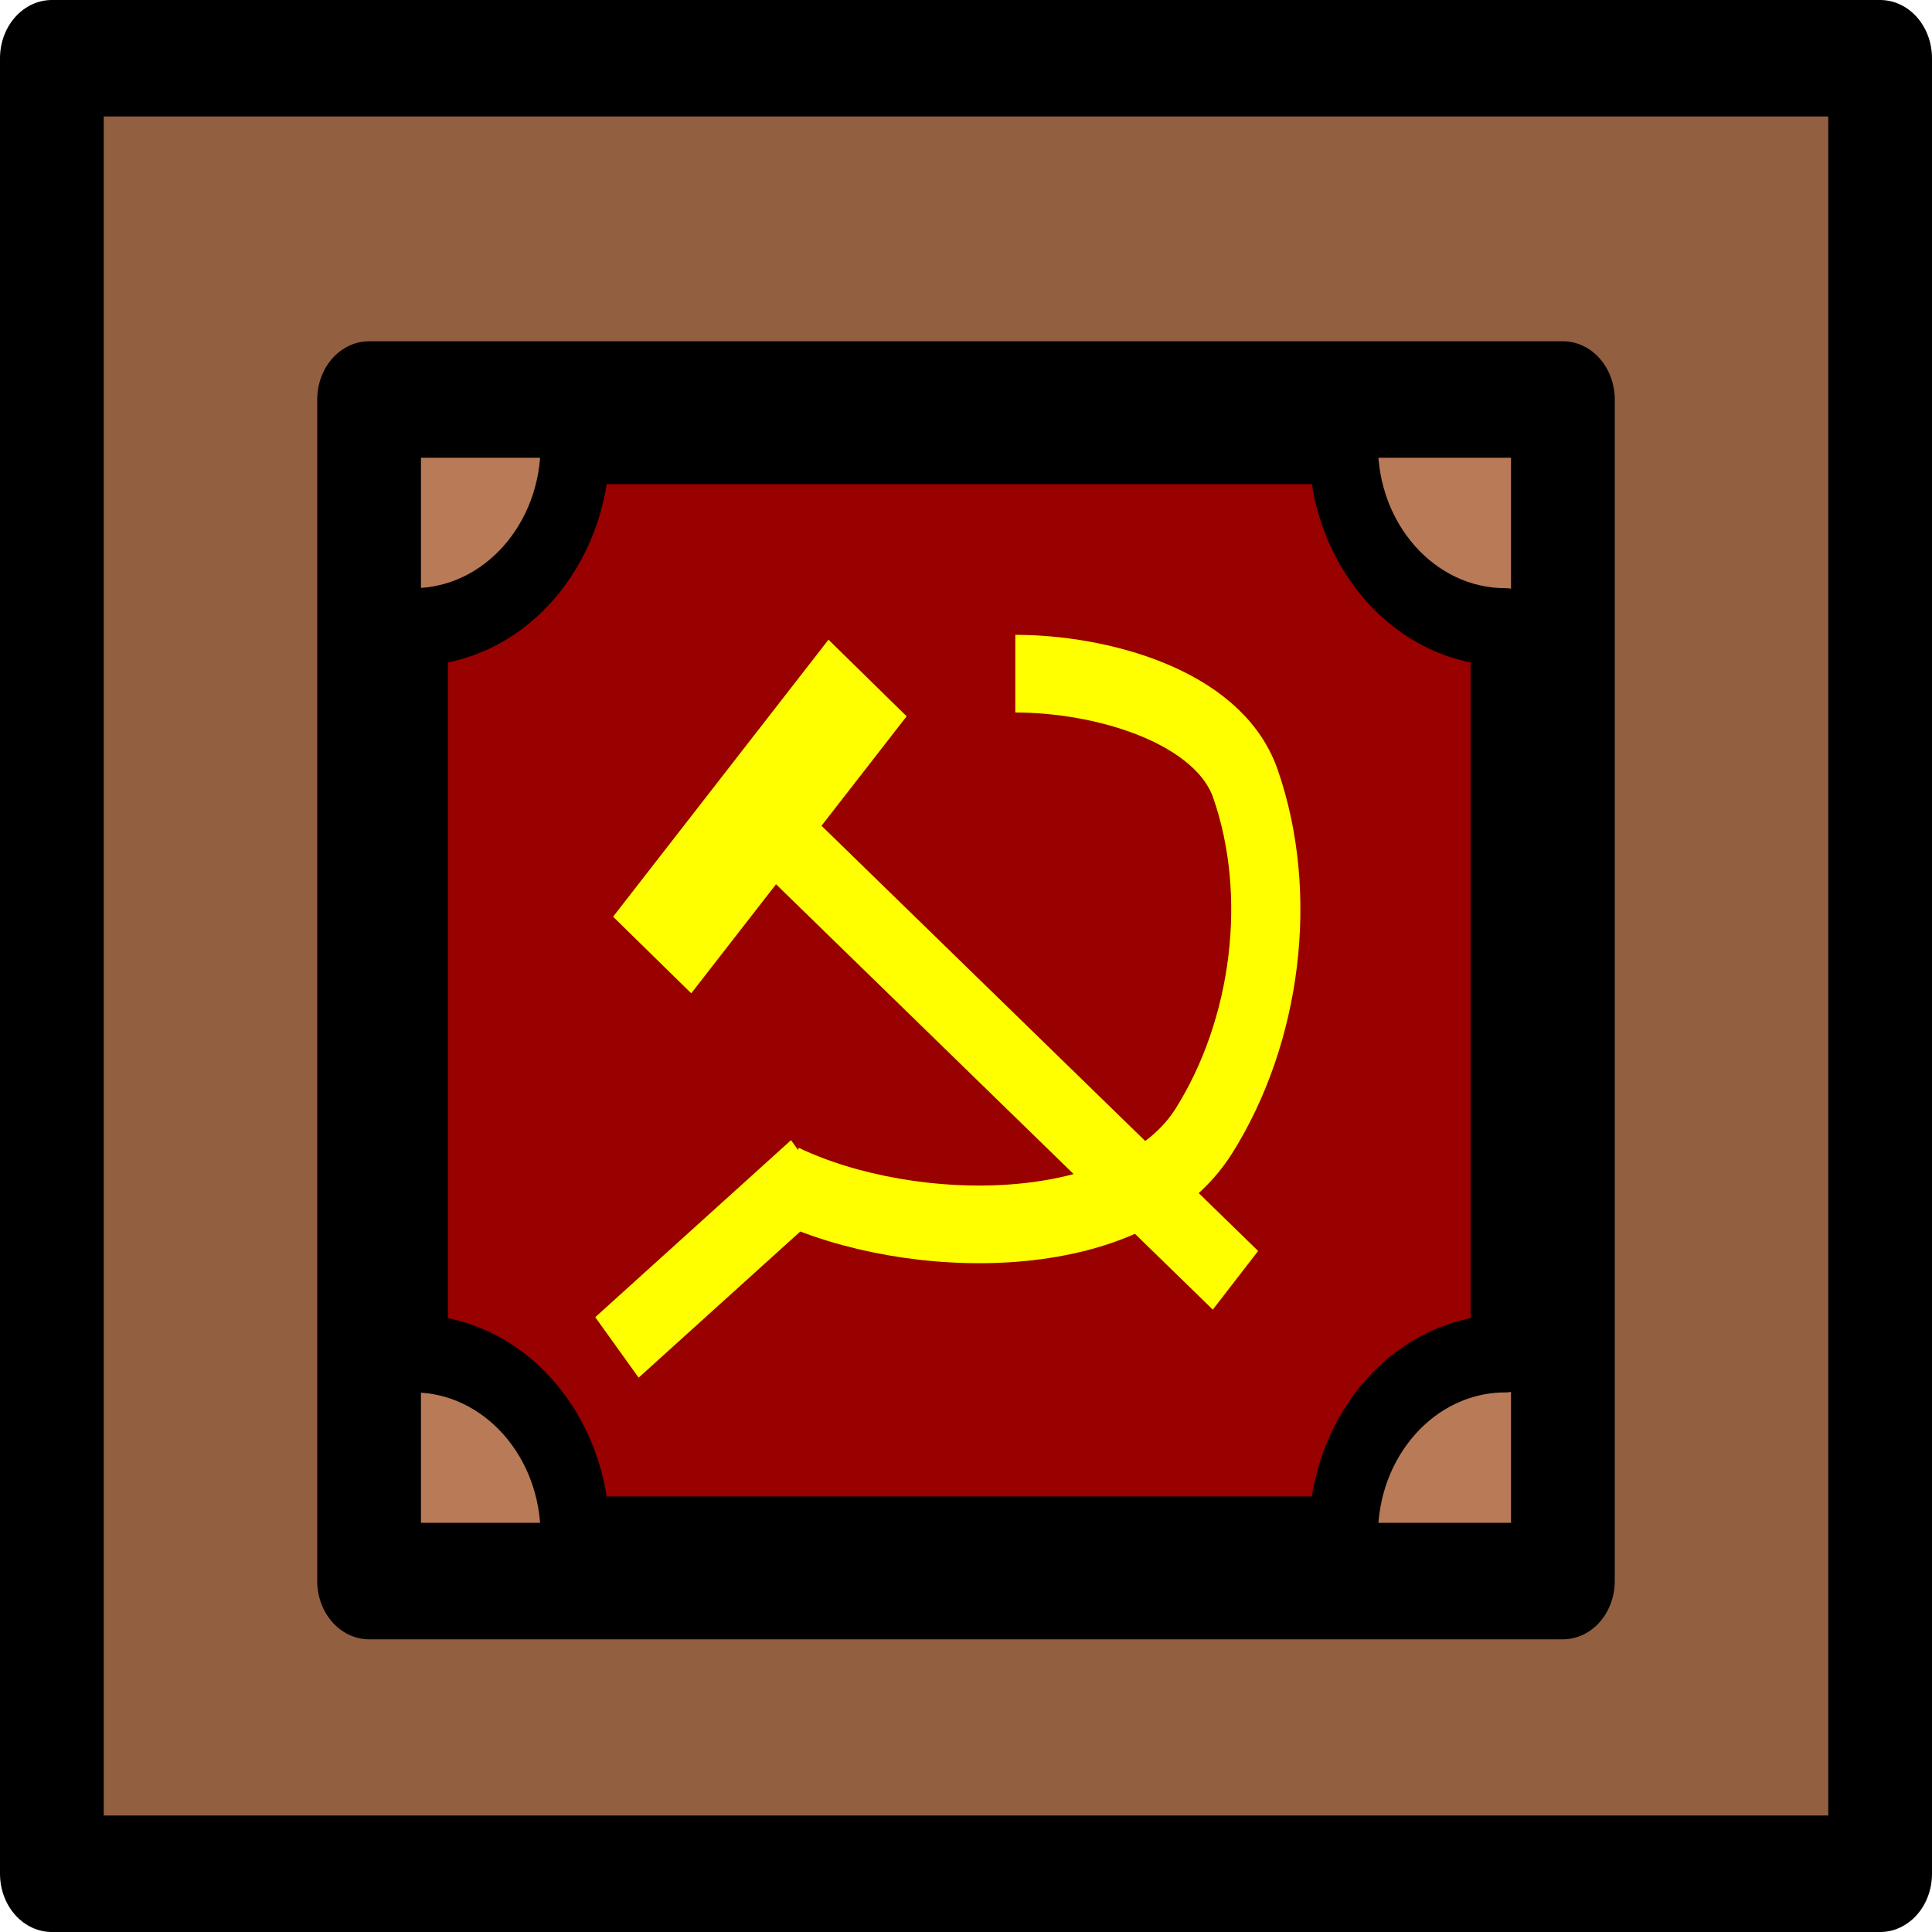
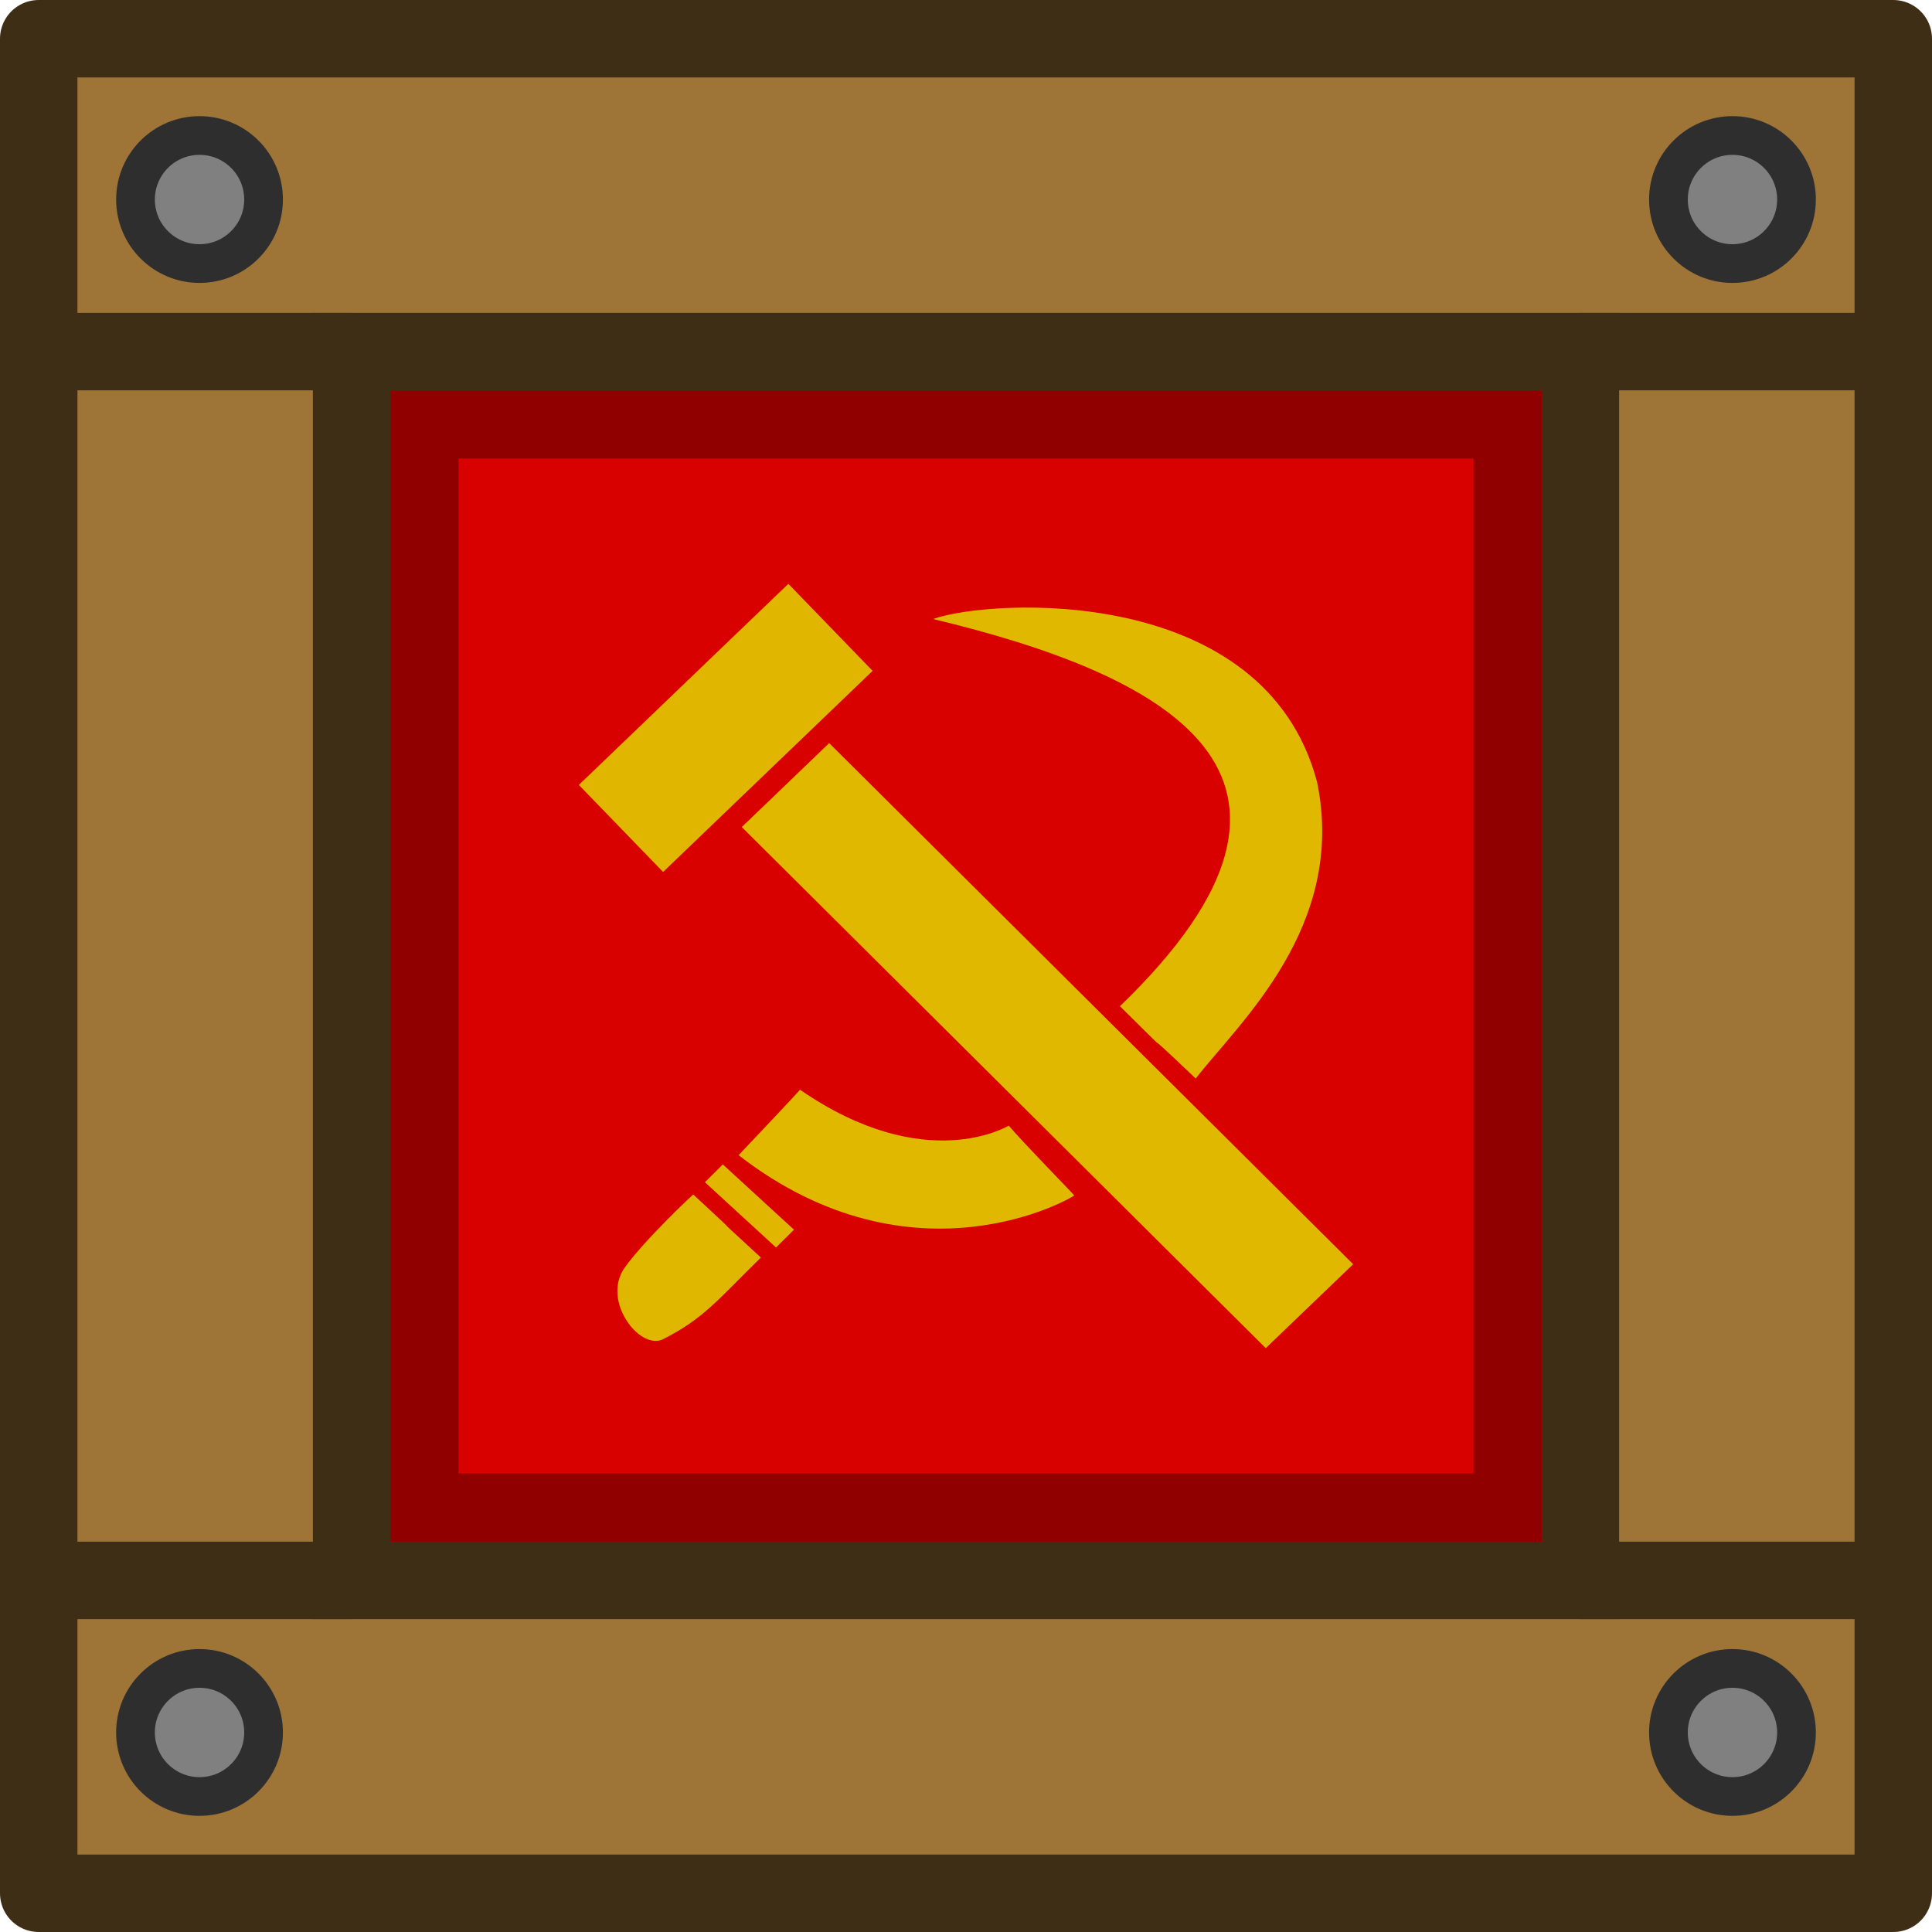
- <svg xmlns="http://www.w3.org/2000/svg" version="1.1" viewBox="0 0 450 450" fill="none" stroke="none" stroke-linecap="square" stroke-miterlimit="10" id="svg6834" width="450" height="450">
-   <defs id="defs6838" />
-   <clipPath id="p.0">
-     <path d="M 0,0 H 960 V 720 H 0 Z" clip-rule="nonzero" id="path6772" />
-   </clipPath>
-   <g clip-path="url(#p.0)" id="g6832" transform="matrix(1.006871,0,0,1.130519,-497.3576,-30.45872)">
-     <path fill="#935f41" d="M 505.963,38.942 H 928.892 V 412.99 H 505.963 Z" fill-rule="evenodd" id="path6791" />
-     <path stroke="#000000" stroke-width="24" stroke-linejoin="round" stroke-linecap="butt" d="M 505.963,38.942 H 928.892 V 412.99 H 505.963 Z" fill-rule="evenodd" id="path6793" />
-     <path fill="#b97a57" d="M 579.348,109.253 H 855.506 V 352.686 H 579.348 Z" fill-rule="evenodd" id="path6795" />
-     <path stroke="#000000" stroke-width="24" stroke-linejoin="round" stroke-linecap="butt" d="M 579.348,109.253 H 855.506 V 352.686 H 579.348 Z" fill-rule="evenodd" id="path6797" />
-     <path fill="#990000" d="m 589.585,156.116 v 0 c 20.671,0 37.429,-16.757 37.429,-37.429 h 177.71 v 0 c 0,20.671 16.757,37.429 37.429,37.429 v 149.71 c -20.671,0 -37.429,16.757 -37.429,37.429 H 627.014 c 0,-20.671 -16.757,-37.429 -37.429,-37.429 z" fill-rule="evenodd" id="path6812" />
-     <path stroke="#000000" stroke-width="16" stroke-linejoin="round" stroke-linecap="butt" d="m 589.585,156.116 v 0 c 20.671,0 37.429,-16.757 37.429,-37.429 h 177.71 v 0 c 0,20.671 16.757,37.429 37.429,37.429 v 149.71 c -20.671,0 -37.429,16.757 -37.429,37.429 H 627.014 c 0,-20.671 -16.757,-37.429 -37.429,-37.429 z" fill-rule="evenodd" id="path6814" />
-     <path fill="#000000" fill-opacity="0" d="m 636.68,304.549 45.291,-36.472" fill-rule="evenodd" id="path6816" />
-     <path stroke="#ffff00" stroke-width="16" stroke-linejoin="round" stroke-linecap="butt" d="m 636.68,304.549 45.291,-36.472" fill-rule="evenodd" id="path6818" />
-     <path fill="#000000" fill-opacity="0" d="m 675.622,270.793 c 29.126,12.392 80.1,12.892 96.854,-10.869 14.513,-20.582 18.501,-48.775 9.58,-71.546 -6.272,-16.01 -33.384,-22.643 -53.217,-22.643" fill-rule="evenodd" id="path6820" />
-     <path stroke="#ffff00" stroke-width="16" stroke-linejoin="round" stroke-linecap="butt" d="m 675.622,270.793 c 29.126,12.392 80.1,12.892 96.854,-10.869 14.513,-20.582 18.501,-48.775 9.58,-71.546 -6.272,-16.01 -33.384,-22.643 -53.217,-22.643" fill-rule="evenodd" id="path6822" />
-     <path fill="#000000" fill-opacity="0" d="m 677.433,201.963 102.331,88.756" fill-rule="evenodd" id="path6824" />
-     <path stroke="#ffff00" stroke-width="16" stroke-linejoin="round" stroke-linecap="butt" d="m 677.433,201.963 102.331,88.756" fill-rule="evenodd" id="path6826" />
-     <path fill="#000000" fill-opacity="0" d="m 644.829,223.698 49.827,-57.071" fill-rule="evenodd" id="path6828" />
-     <path stroke="#ffff00" stroke-width="24" stroke-linejoin="round" stroke-linecap="butt" d="m 644.829,223.698 49.827,-57.071" fill-rule="evenodd" id="path6830" />
+ <svg xmlns="http://www.w3.org/2000/svg" width="24.952mm" height="24.952mm" viewBox="0 0 24.952 24.952" version="1.1" id="svg5">
+   <defs id="defs2">
+     <clipPath clipPathUnits="userSpaceOnUse" id="clipPath4110">
+       <rect style="display:block;fill:none;fill-opacity:1;stroke:#3a2d13;stroke-width:1.03;stroke-linecap:butt;stroke-linejoin:miter;stroke-miterlimit:4;stroke-dasharray:none;stroke-opacity:1" id="rect4112" width="15.87" height="15.87" x="4.515" y="4.515" />
+     </clipPath>
+     <filter style="color-interpolation-filters:sRGB;" id="filter2260" x="-0.058" y="-0.425" width="1.133" height="1.975">
+       <feFlood flood-opacity="0.498" flood-color="rgb(0,0,0)" result="flood" id="feFlood2250" />
+       <feComposite in="flood" in2="SourceGraphic" operator="in" result="composite1" id="feComposite2252" />
+       <feGaussianBlur in="composite1" stdDeviation="0.5" result="blur" id="feGaussianBlur2254" />
+       <feOffset dx="0.5" dy="0.5" result="offset" id="feOffset2256" />
+       <feComposite in="SourceGraphic" in2="offset" operator="over" result="composite2" id="feComposite2258" />
+     </filter>
+   </defs>
+   <g id="layer1">
+     <circle style="fill:#6e460b;fill-opacity:0;stroke:#31220c;stroke-width:0;stroke-dasharray:none;stroke-opacity:1;paint-order:fill markers stroke" id="path22979" cx="23.758" cy="114.932" r="4.469" />
+     <rect style="fill:#d90000;fill-opacity:1;stroke:none;stroke-width:0.798;stroke-linecap:butt;stroke-linejoin:miter;stroke-miterlimit:4;stroke-dasharray:none;stroke-opacity:1" id="rect4220" width="16.9" height="16.9" x="4" y="4" />
+     <path id="rect938" style="fill:#9e7437;stroke-width:0;stroke-linecap:round" d="M 0.5,0.5 V 24.452 H 24.452 V 0.5 Z M 4.541,4.541 H 20.411 V 20.411 H 4.541 Z" />
+     <rect style="fill:none;fill-opacity:1;stroke:none;stroke-width:1;stroke-linecap:butt;stroke-linejoin:bevel;stroke-miterlimit:4;stroke-dasharray:none;stroke-opacity:1" id="rect2620" width="16.9" height="16.9" x="4" y="4" />
+     <circle style="fill:#808080;fill-opacity:1;stroke:#2e2e2e;stroke-width:0.5;stroke-linecap:round;stroke-linejoin:round;stroke-opacity:1" id="path851" cx="2.577" cy="2.577" r="0.827" />
+     <circle style="fill:#808080;fill-opacity:1;stroke:#2e2e2e;stroke-width:0.5;stroke-linecap:round;stroke-linejoin:round;stroke-opacity:1" id="path851-3" cx="22.375" cy="2.577" r="0.827" />
+     <circle style="fill:#808080;fill-opacity:1;stroke:#2e2e2e;stroke-width:0.5;stroke-linecap:round;stroke-linejoin:round;stroke-opacity:1" id="path851-6" cx="2.577" cy="22.375" r="0.827" />
+     <circle style="fill:#808080;fill-opacity:1;stroke:#2e2e2e;stroke-width:0.5;stroke-linecap:round;stroke-linejoin:round;stroke-opacity:1" id="path851-7" cx="22.375" cy="22.375" r="0.827" />
+     <rect style="fill:none;fill-opacity:1;stroke:#3f2e16;stroke-width:1;stroke-linecap:butt;stroke-linejoin:miter;stroke-miterlimit:4;stroke-dasharray:none;stroke-opacity:1" id="rect3681-5" width="15.87" height="15.87" x="4.541" y="4.541" />
+     <rect style="fill:none;fill-opacity:1;stroke:#910000;stroke-width:0.881;stroke-linecap:butt;stroke-linejoin:miter;stroke-miterlimit:4;stroke-dasharray:none;stroke-opacity:1" id="rect3681-5-3" width="13.989" height="13.989" x="5.482" y="5.482" />
+     <rect style="fill:none;fill-opacity:1;stroke:#3f2e16;stroke-width:1;stroke-linecap:round;stroke-linejoin:round;stroke-miterlimit:4;stroke-dasharray:none;stroke-opacity:1" id="rect2330" width="23.952" height="23.952" x="0.5" y="0.5" />
+     <path style="fill:none;stroke:#3f2e16;stroke-width:1;stroke-linecap:butt;stroke-linejoin:miter;stroke-miterlimit:4;stroke-dasharray:none;stroke-opacity:1" d="m 20.411,4.541 h 4" id="path5886" />
+     <path style="fill:none;stroke:#3f2e16;stroke-width:1;stroke-linecap:butt;stroke-linejoin:miter;stroke-miterlimit:4;stroke-dasharray:none;stroke-opacity:1" d="m 20.411,20.411 h 4" id="path5886-3" />
+     <path style="fill:none;stroke:#3f2e16;stroke-width:1;stroke-linecap:butt;stroke-linejoin:miter;stroke-miterlimit:4;stroke-dasharray:none;stroke-opacity:1" d="M 0.541,20.411 H 4.541" id="path5886-6" />
+     <path style="fill:none;stroke:#3f2e16;stroke-width:1;stroke-linecap:butt;stroke-linejoin:miter;stroke-miterlimit:4;stroke-dasharray:none;stroke-opacity:1" d="M 0.541,4.541 H 4.541" id="path5886-7" />
+     <g id="g1005" transform="matrix(1.144001,0,0,1.137117,-54.67054,-111.0868)">
+       <rect style="fill:#e1b800;fill-opacity:1;stroke:#d60000;stroke-width:0;stroke-dasharray:none;stroke-opacity:1;paint-order:fill markers stroke" id="rect20856" width="1.372" height="8.368" x="-35.982" y="116.061" rx="0" ry="0" transform="matrix(0.7193269,-0.6946718,0.7069194,0.7072941,0,0)" />
+       <rect style="fill:#e1b600;fill-opacity:1;stroke:#d60000;stroke-width:0;stroke-dasharray:none;stroke-opacity:1;paint-order:fill markers stroke" id="rect20856-1" width="1.372" height="3.288" x="114.423" y="31.495" rx="0" ry="0" transform="matrix(0.6934312,0.7205229,-0.7193412,0.6946569,0,0)" />
+       <rect style="fill:#e1b600;fill-opacity:1;stroke:#d60000;stroke-width:0;stroke-dasharray:none;stroke-opacity:1;paint-order:fill markers stroke" id="rect20856-1-6" width="0.286" height="1.093" x="43.599" y="-119.13" rx="0" ry="0" transform="matrix(-0.7062986,0.7079141,-0.7348791,-0.6781981,0,0)" />
+       <path style="fill:#e1b800;fill-opacity:1;stroke:#d60000;stroke-width:0;stroke-dasharray:none;stroke-opacity:1;paint-order:fill markers stroke" d="m 61.288,109.941 c 0.491,-0.636 1.705,-1.727 1.37,-3.367 -0.595,-2.26 -3.682,-2.084 -4.335,-1.852 2.58,0.624 4.843,1.746 2.109,4.398 0.829,0.824 0.009,0.011 0.856,0.821 z" id="path24564" />
+       <path style="fill:#e1b800;fill-opacity:1;stroke:#d60000;stroke-width:0;stroke-dasharray:none;stroke-opacity:1;paint-order:fill markers stroke" d="m 56.82,110.068 c 1.42,0.988 2.357,0.408 2.357,0.408 0.14,0.171 0.739,0.786 0.739,0.793 9.98e-4,0.013 -1.803,1.09 -3.789,-0.457 0.701,-0.744 0.693,-0.744 0.693,-0.744 z" id="path26798" />
+       <path style="fill:#e0b700;fill-opacity:1;stroke:#910000;stroke-width:0;stroke-dasharray:none;stroke-opacity:1;paint-order:fill markers stroke" d="m 56.379,111.975 c -0.775,-0.717 0.001,-0.004 -0.763,-0.716 -0.003,-0.004 -0.553,0.518 -0.774,0.829 -0.263,0.371 0.158,0.93 0.422,0.819 0.47,-0.235 0.639,-0.465 1.114,-0.932 z" id="path36372" />
+     </g>
+     <g id="g2150" transform="translate(8.108221,2.697655)" />
  </g>
</svg>
